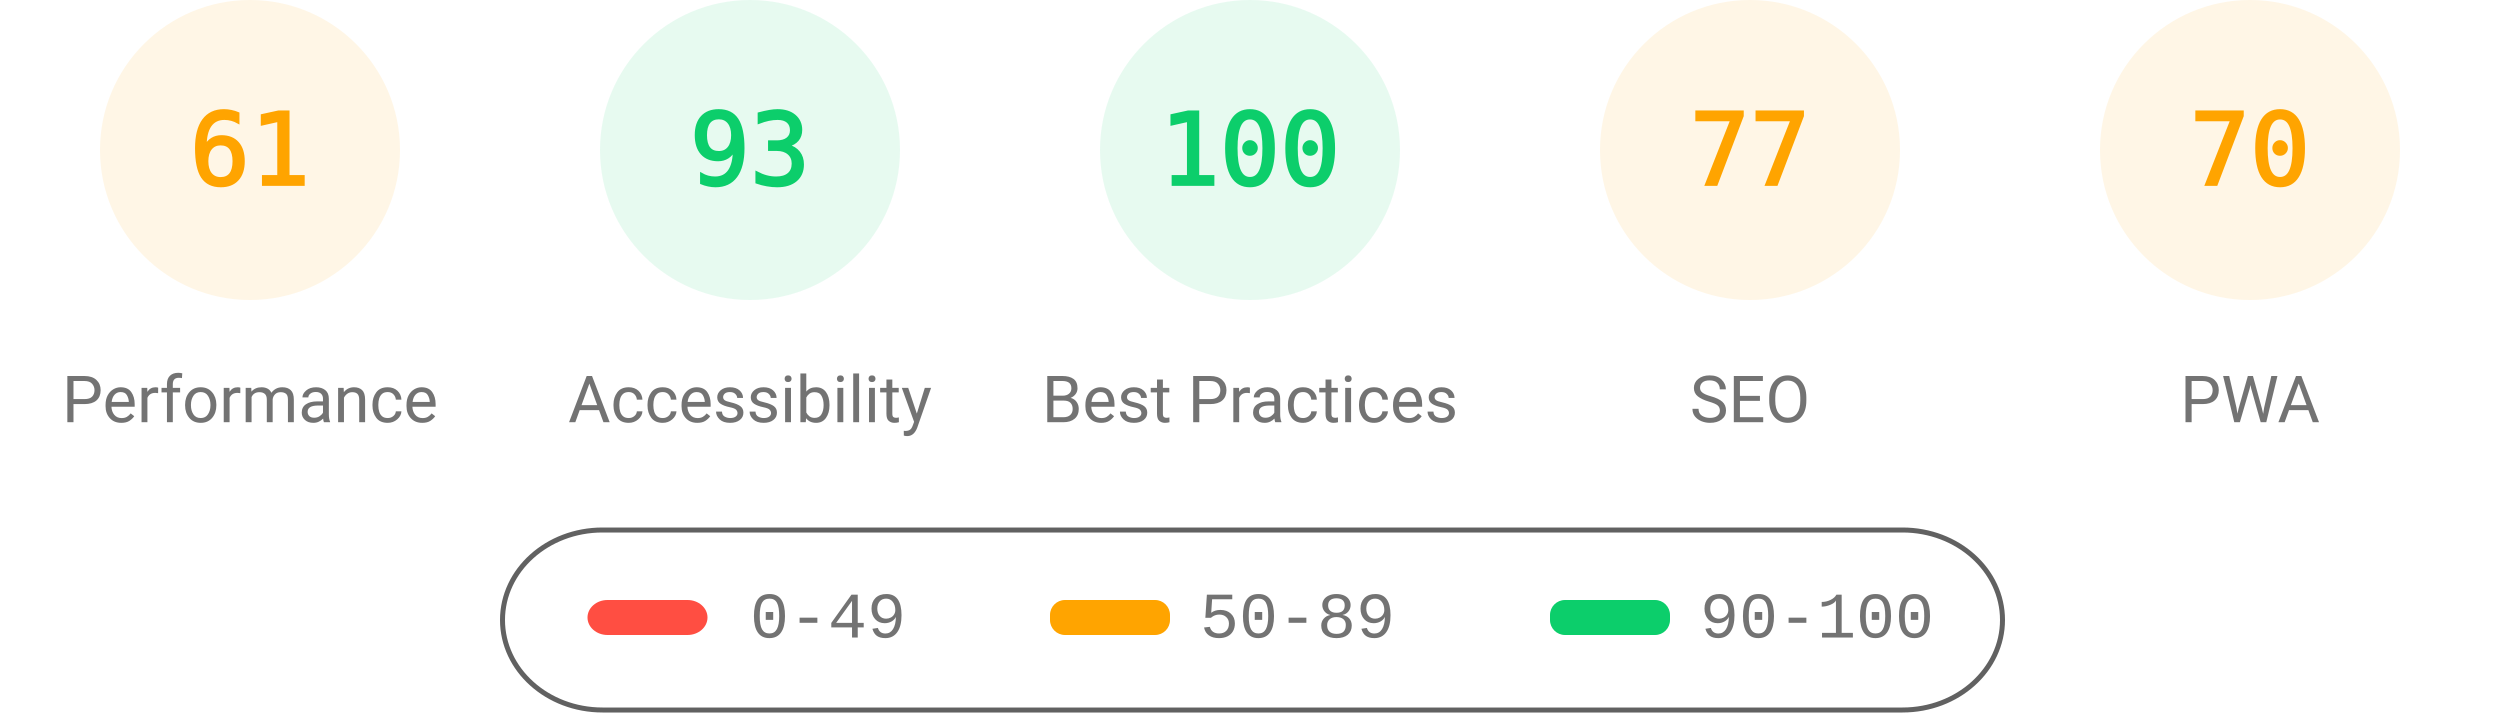
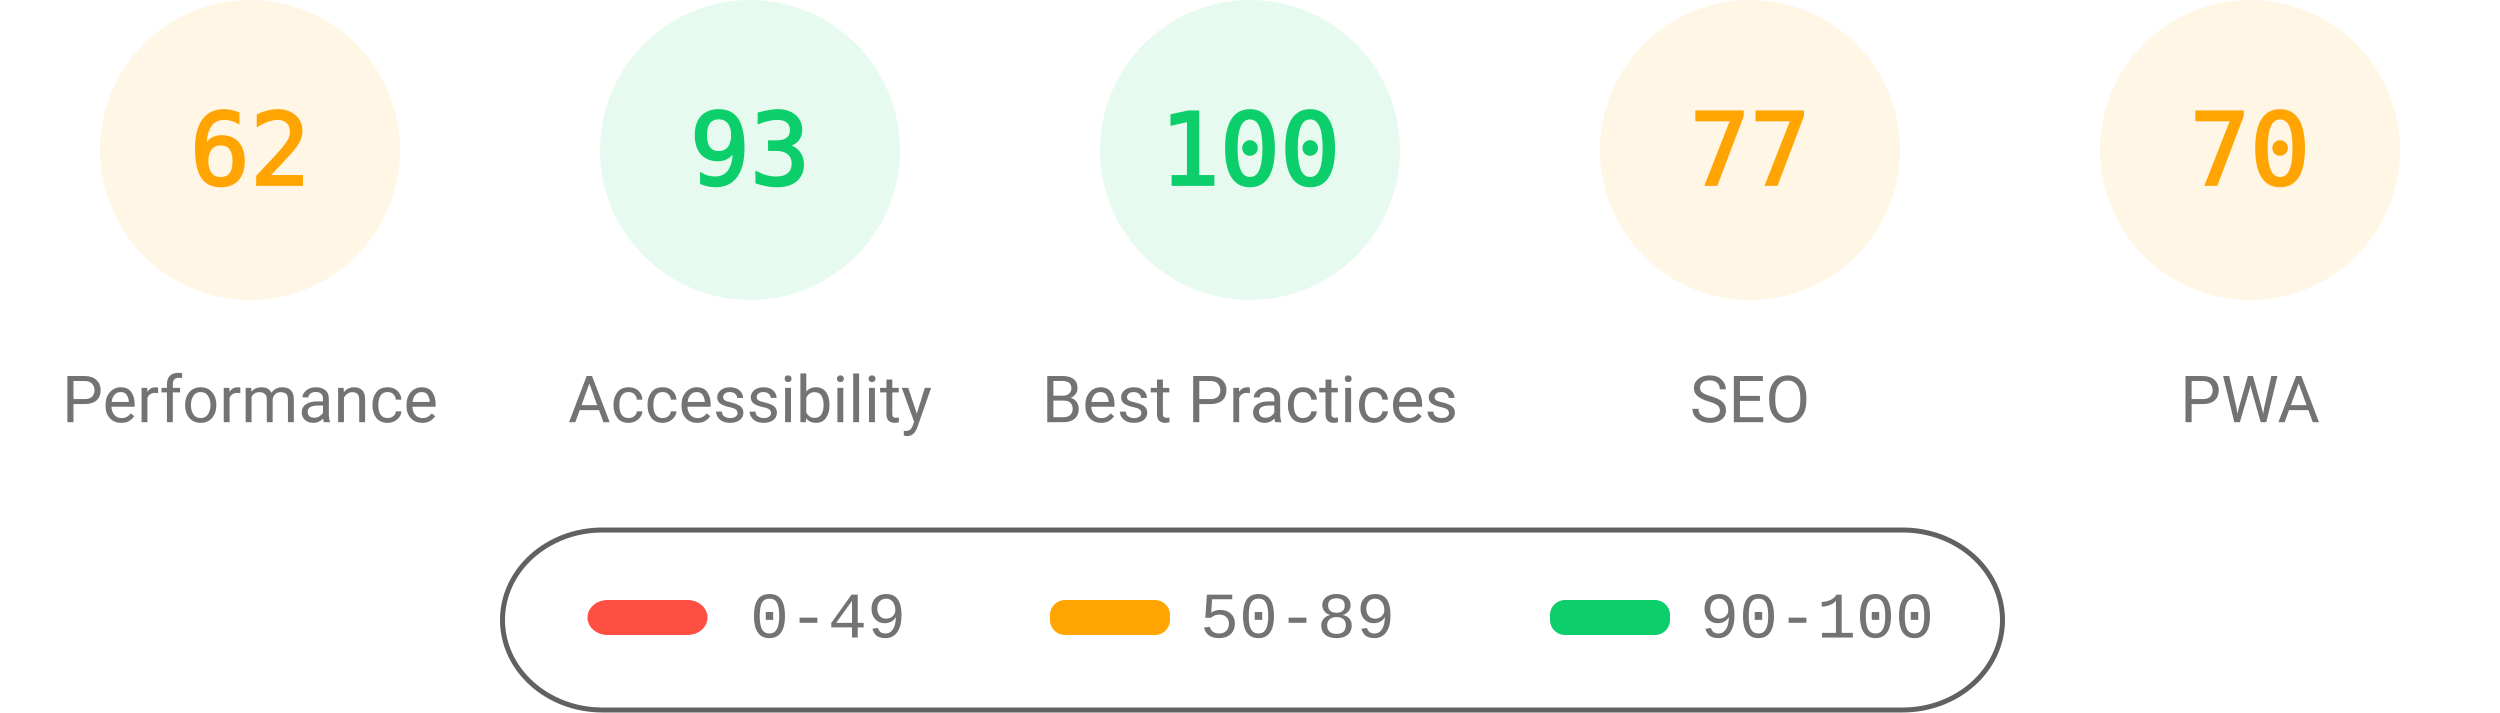
<svg xmlns="http://www.w3.org/2000/svg" fill="none" width="1000" height="285">
  <style>.gauge-base{opacity:.1}.gauge-arc{fill:none;animation-delay:250ms;stroke-linecap:round;transform:rotate(-90deg);transform-origin:100px 60px;animation:load-gauge 1s ease forwards}.guage-text{font-size:40px;font-family:monospace;text-align:center}.guage-red{color:#ff4e42;fill:#ff4e42;stroke:#ff4e42}.guage-orange{color:#ffa400;fill:#ffa400;stroke:#ffa400}.guage-green{color:#0cce6b;fill:#0cce6b;stroke:#0cce6b}.guage-undefined{color:#5c5c5c;fill:#5c5c5c;stroke:#5c5c5c}.guage-title{color:#737373;fill:#737373;stroke:none;font-size:26px;line-height:26px;font-family:Roboto,Halvetica,Arial,sans-serif}@keyframes load-gauge{from{stroke-dasharray:0 352.858}}</style>
  <svg class="guage-div guage-perf guage-orange" viewBox="0 0 200 200" width="200" height="200">
    <circle class="gauge-base" r="56" cx="100" cy="60" stroke-width="8" />
-     <circle class="gauge-arc guage-arc-1" r="56" cx="100" cy="60" stroke-width="8" style="stroke-dasharray:214.633,351.858" />
-     <text class="guage-text" x="100" y="60" alignment-baseline="central" dominant-baseline="central" text-anchor="middle">61</text>
+     <circle class="gauge-arc guage-arc-1" r="56" cx="100" cy="60" stroke-width="8" style="stroke-dasharray:218.152,351.858" />
+     <text class="guage-text" x="100" y="60" alignment-baseline="central" dominant-baseline="central" text-anchor="middle">62</text>
    <text class="guage-title" x="100" y="160" alignment-baseline="central" dominant-baseline="central" text-anchor="middle">Performance</text>
  </svg>
  <svg class="guage-div guage-acc guage-green" viewBox="0 0 200 200" width="200" height="200" x="200">
    <circle class="gauge-base" r="56" cx="100" cy="60" stroke-width="8" />
    <circle class="gauge-arc guage-arc-2" r="56" cx="100" cy="60" stroke-width="8" style="stroke-dasharray:327.228,351.858" />
    <text class="guage-text" x="100" y="60" alignment-baseline="central" dominant-baseline="central" text-anchor="middle">93</text>
    <text class="guage-title" x="100" y="160" alignment-baseline="central" dominant-baseline="central" text-anchor="middle">Accessibility</text>
  </svg>
  <svg class="guage-div guage-best guage-green" viewBox="0 0 200 200" width="200" height="200" x="400">
    <circle class="gauge-base" r="56" cx="100" cy="60" stroke-width="8" />
    <circle class="gauge-arc guage-arc-3" r="56" cx="100" cy="60" stroke-width="8" style="stroke-dasharray:351.858,351.858" />
    <text class="guage-text" x="100" y="60" alignment-baseline="central" dominant-baseline="central" text-anchor="middle">100</text>
    <text class="guage-title" x="100" y="160" alignment-baseline="central" dominant-baseline="central" text-anchor="middle">Best Practices</text>
  </svg>
  <svg class="guage-div guage-seo guage-orange" viewBox="0 0 200 200" width="200" height="200" x="600">
    <circle class="gauge-base" r="56" cx="100" cy="60" stroke-width="8" />
    <circle class="gauge-arc guage-arc-4" r="56" cx="100" cy="60" stroke-width="8" style="stroke-dasharray:270.931,351.858" />
    <text class="guage-text" x="100" y="60" alignment-baseline="central" dominant-baseline="central" text-anchor="middle">77</text>
    <text class="guage-title" x="100" y="160" alignment-baseline="central" dominant-baseline="central" text-anchor="middle">SEO</text>
  </svg>
  <svg class="guage-div guage-pwa guage-orange" viewBox="0 0 200 200" width="200" height="200" x="800">
    <circle class="gauge-base" r="56" cx="100" cy="60" stroke-width="8" />
    <circle class="gauge-arc guage-arc-4" r="56" cx="100" cy="60" stroke-width="8" style="stroke-dasharray:246.301,351.858" />
    <text class="guage-text" x="100" y="60" alignment-baseline="central" dominant-baseline="central" text-anchor="middle">70</text>
    <text class="guage-title" x="100" y="160" alignment-baseline="central" dominant-baseline="central" text-anchor="middle">PWA</text>
  </svg>
  <svg width="604" height="76" x="200" y="210">
    <path fill="none" id="canvas_background" d="M-1-1h604v80H-1z" />
    <rect fill-opacity="0" stroke="#616161" stroke-width="2" rx="40" id="svg_2" height="72" width="600" y="2" x="1" fill="#000" />
    <rect stroke="#000" rx="8" id="svg_3" height="14" width="48" y="30" x="35" stroke-opacity="null" stroke-width="0" fill="#ff4e42" />
    <rect stroke="#000" rx="6" id="svg_4" height="14" width="48" y="30" x="220" stroke-opacity="null" stroke-width="0" fill="#ffa400" />
    <rect stroke="#000" rx="6" id="svg_5" height="14" width="48" y="30" x="420" stroke-opacity="null" stroke-width="0" fill="#0cce6b" />
    <text xml:space="preserve" text-anchor="start" font-family="'Courier New', Courier, monospace" font-size="26" id="svg_6" y="45" x="100" stroke-opacity="null" stroke-width="0" stroke="#000" fill="#737373">0-49</text>
    <text xml:space="preserve" text-anchor="start" font-family="'Courier New', Courier, monospace" font-size="26" id="svg_7" y="45" x="280" stroke-opacity="null" stroke-width="0" stroke="#000" fill="#737373">50-89</text>
    <text xml:space="preserve" text-anchor="start" font-family="'Courier New', Courier, monospace" font-size="26" id="svg_8" y="45" x="480" stroke-opacity="null" stroke-width="0" stroke="#000" fill="#737373">90-100</text>
  </svg>
</svg>
